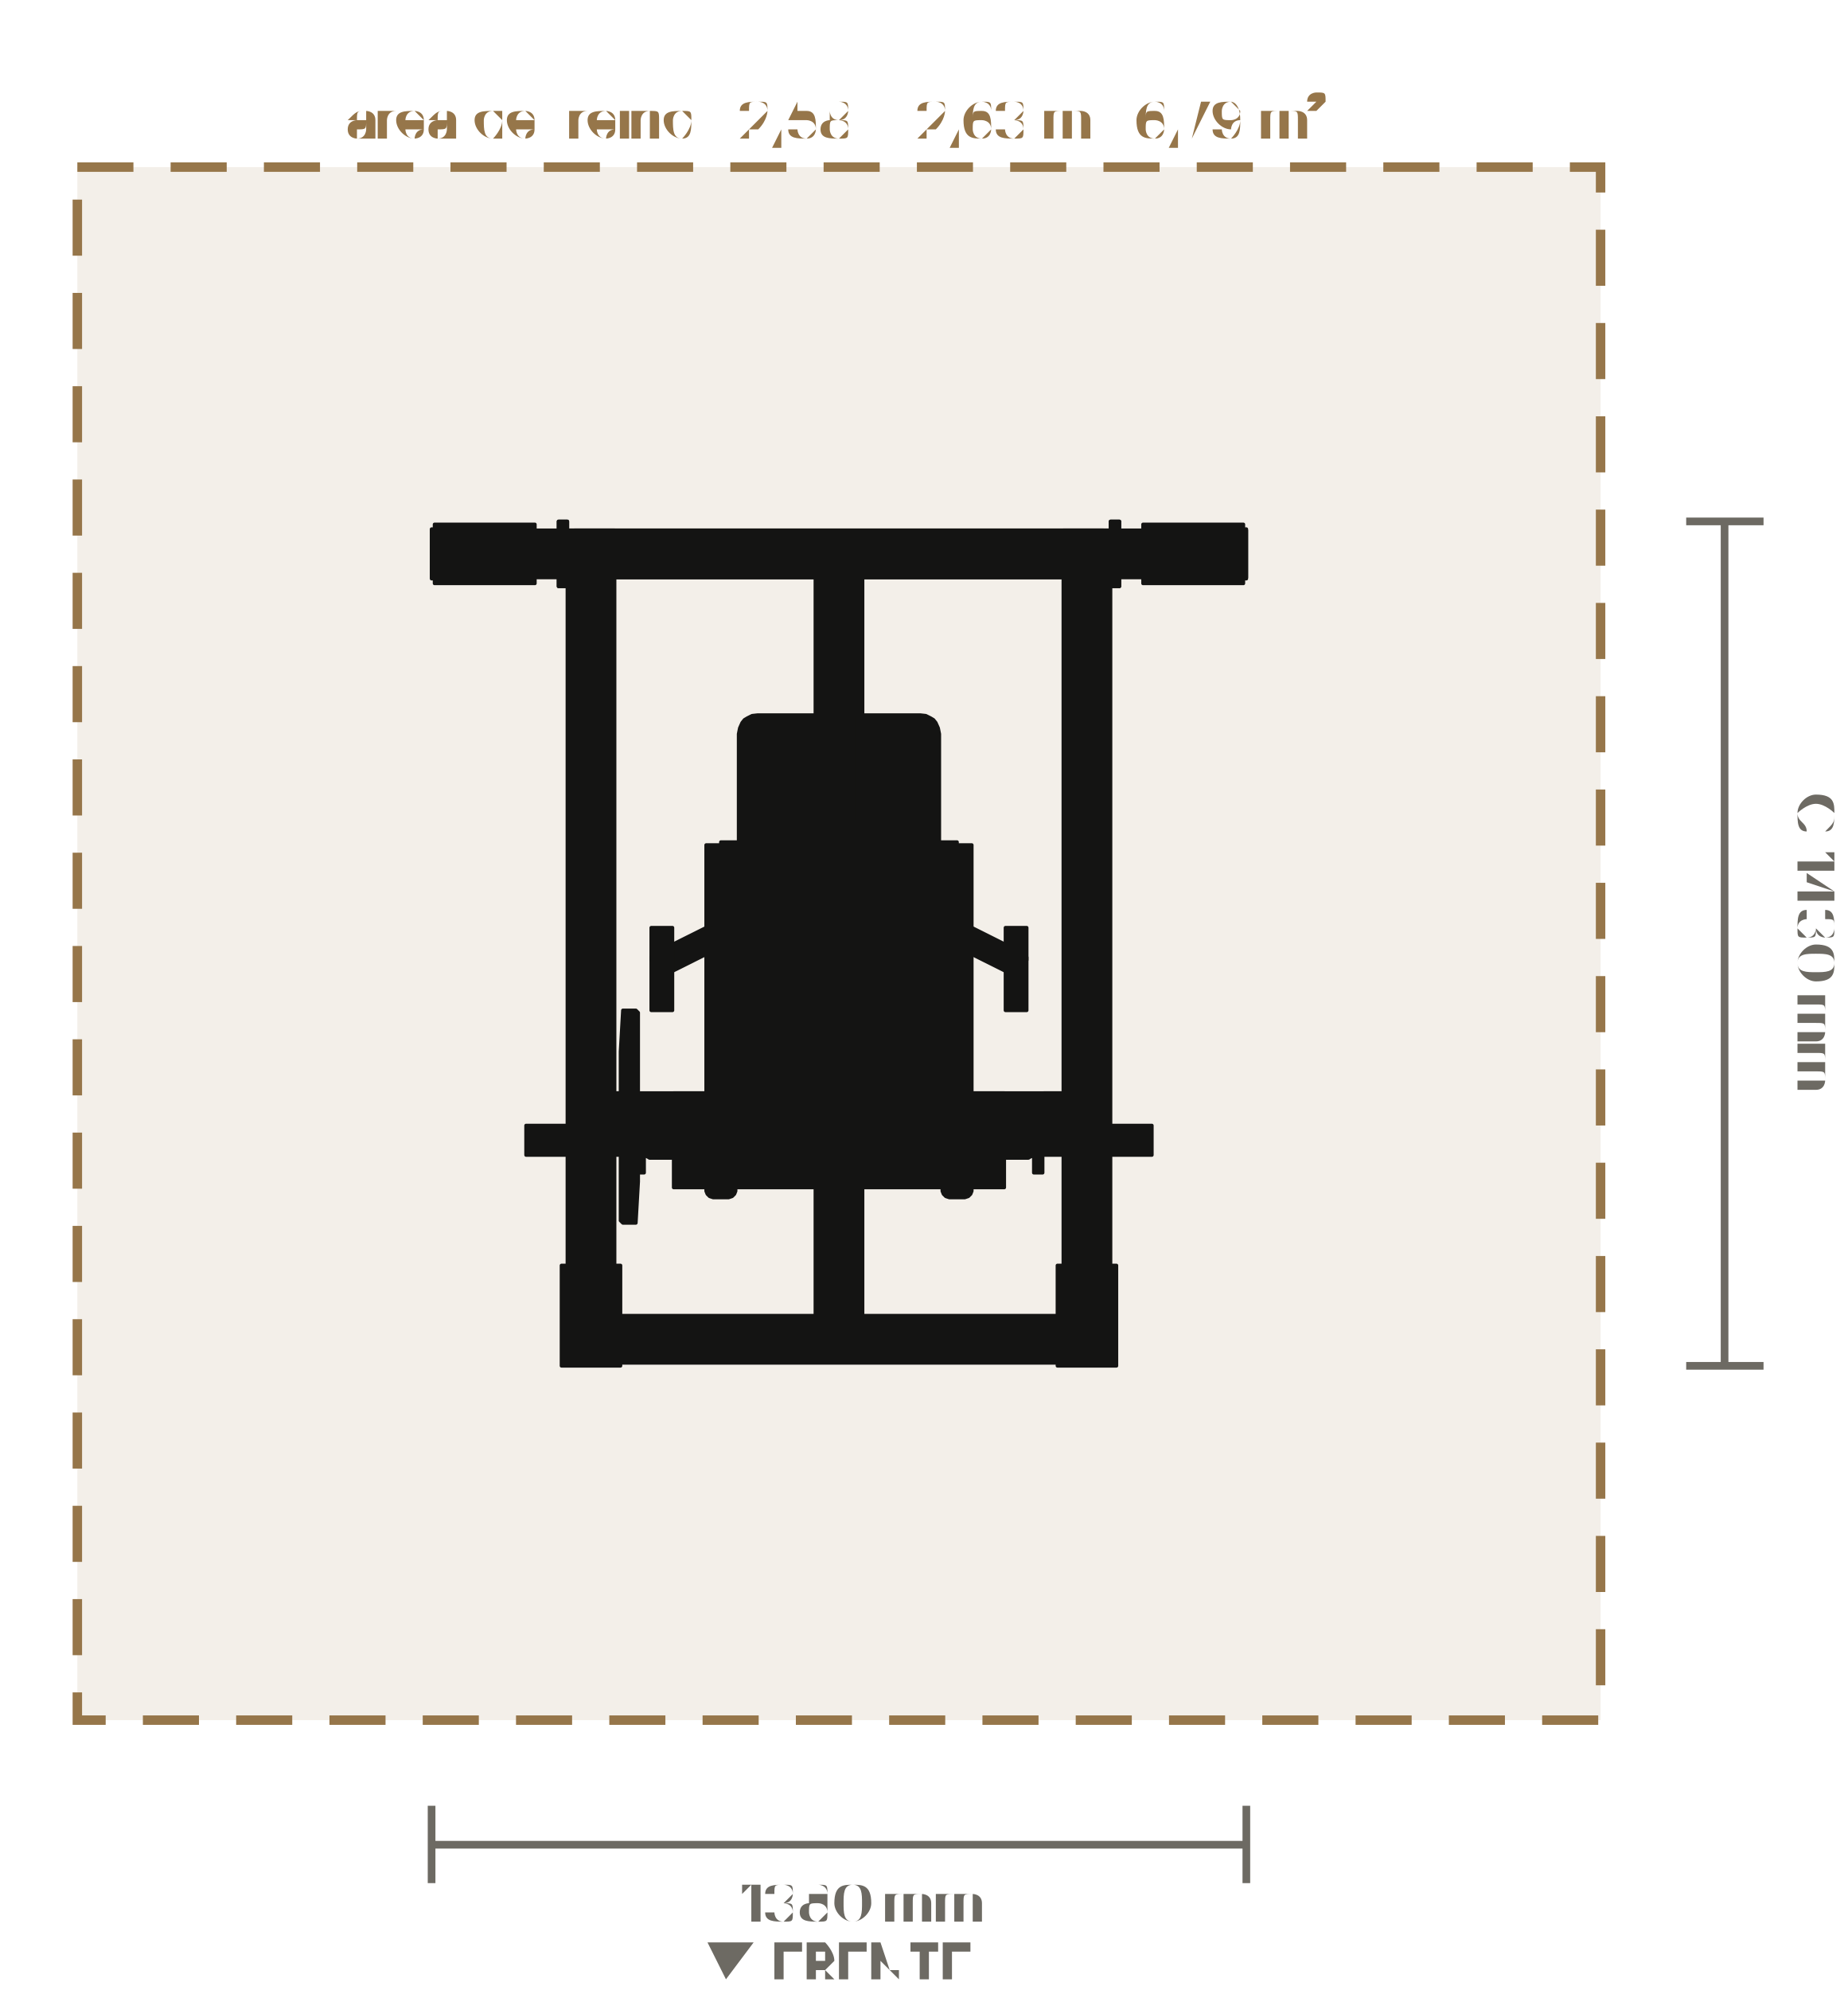
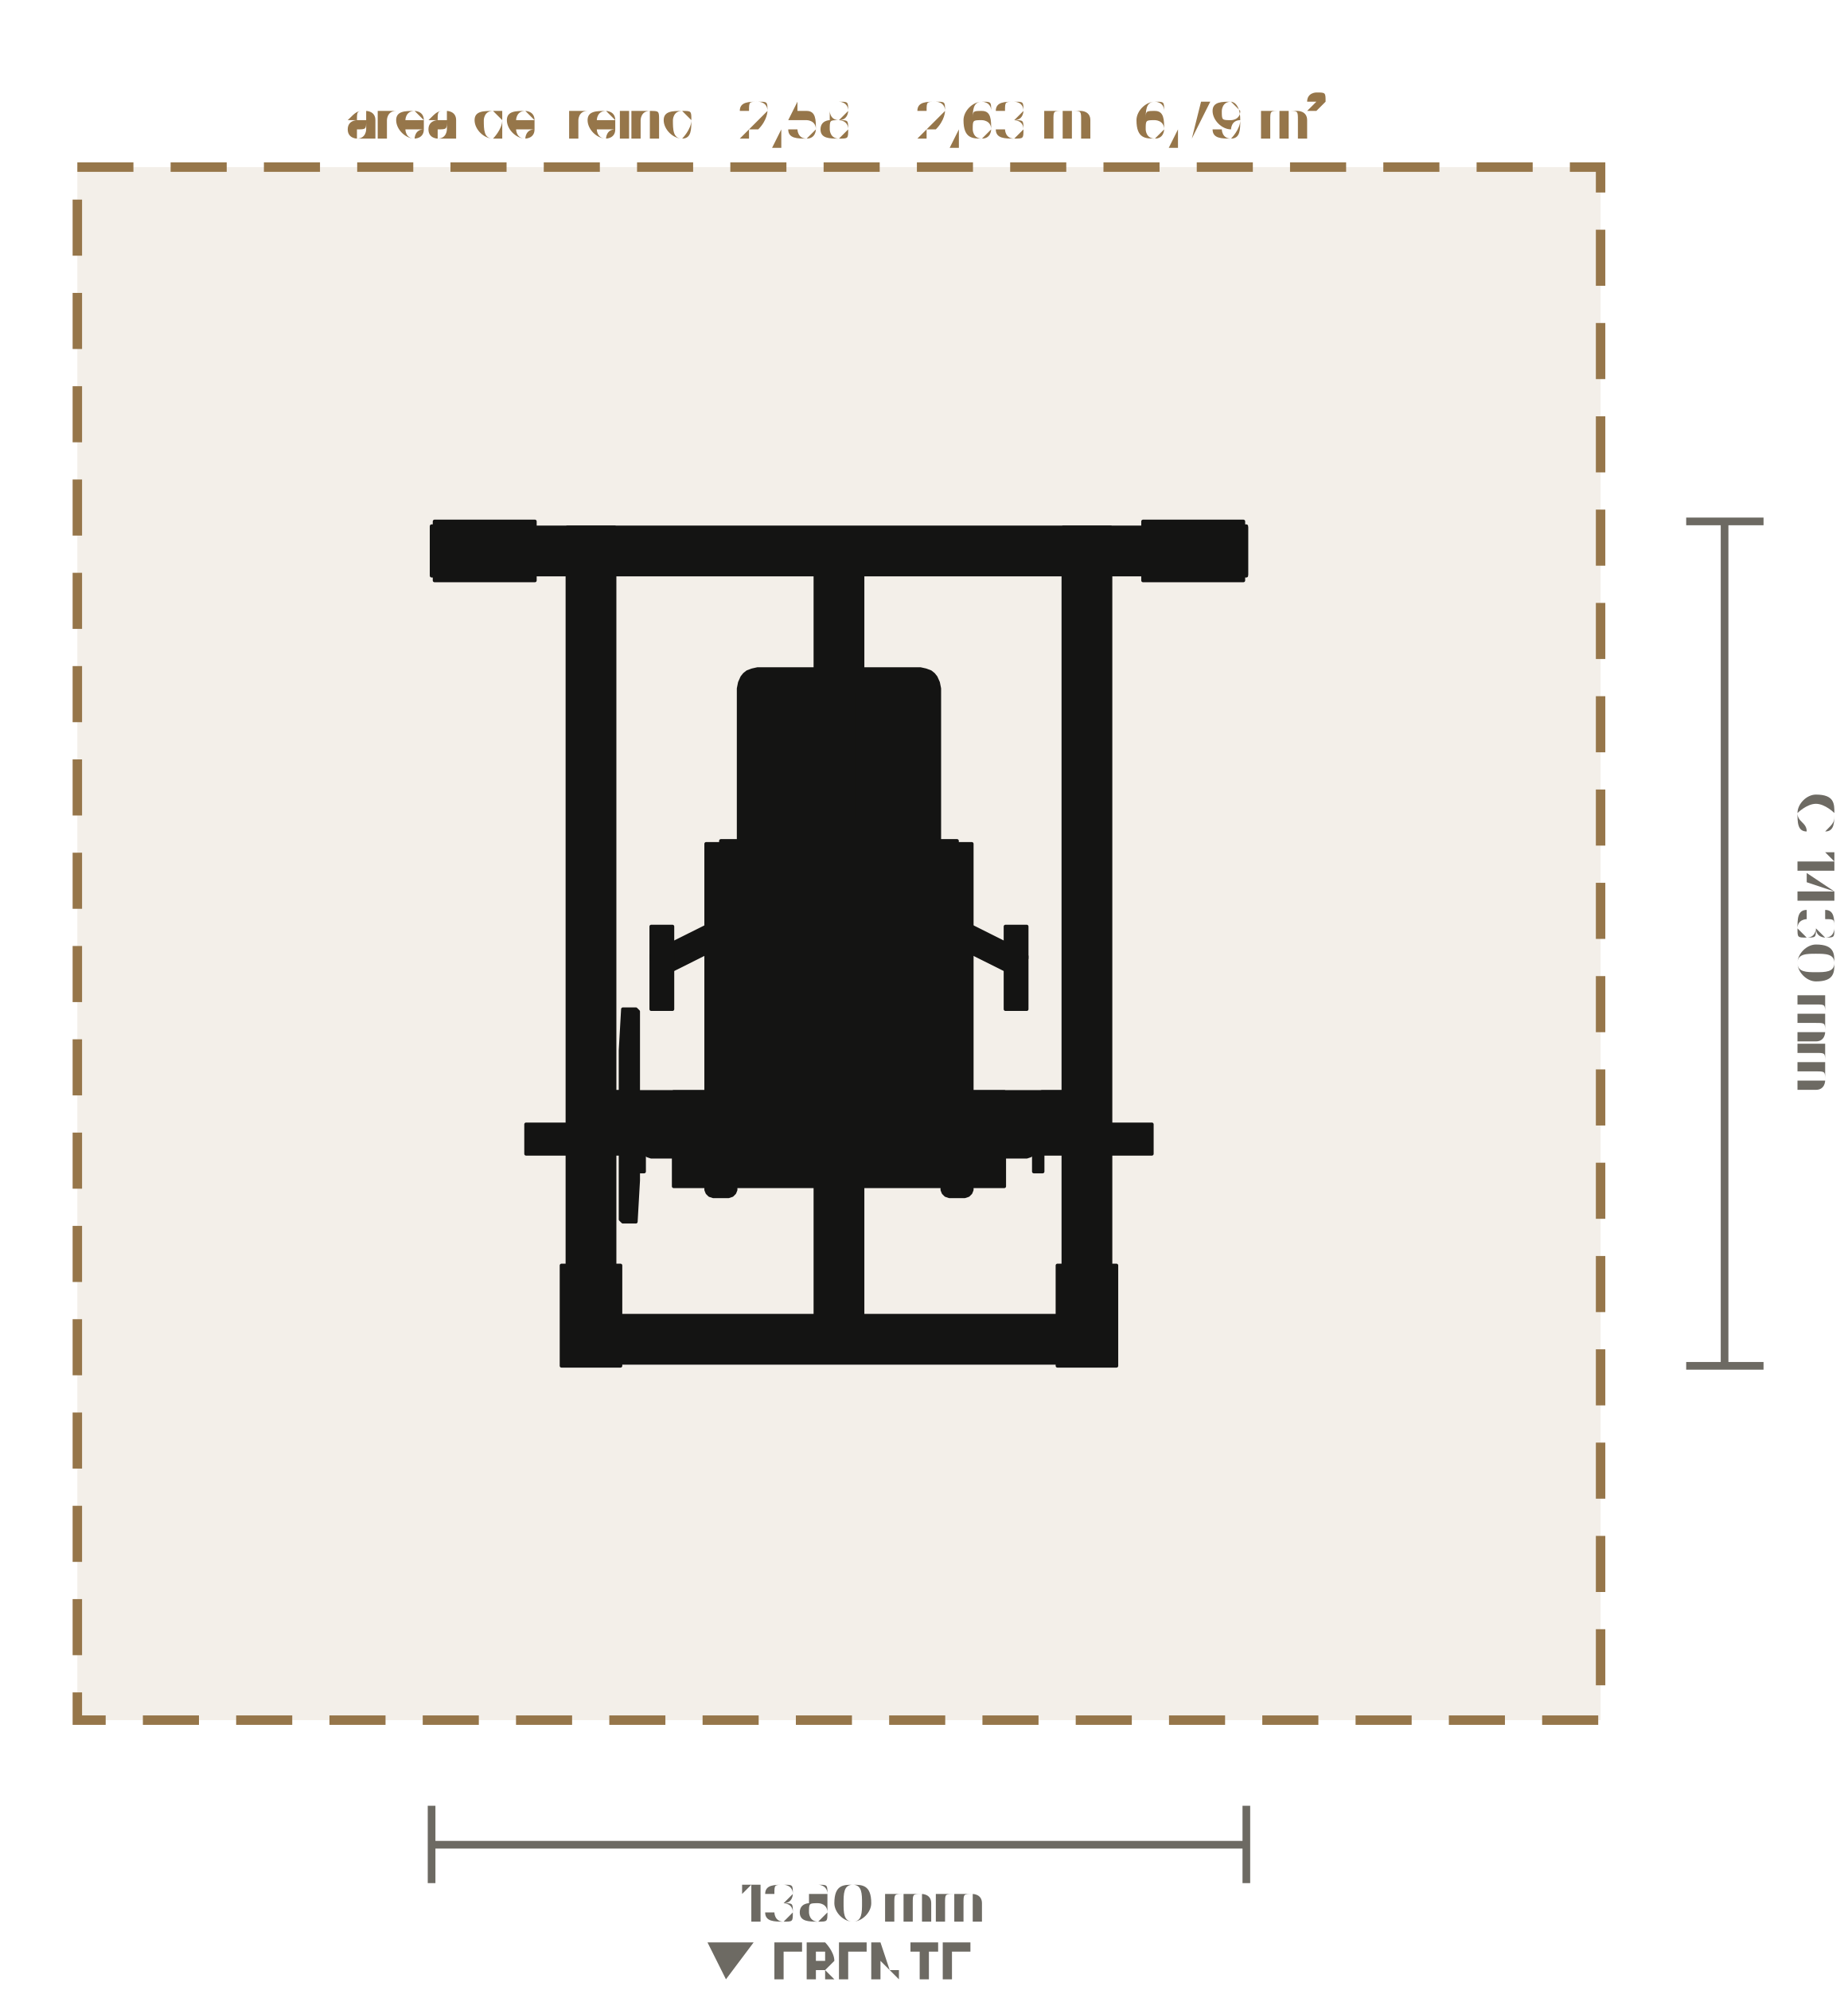
<svg xmlns="http://www.w3.org/2000/svg" viewBox="-1.421 -1.598 3.13 3.37" role="img" aria-label="Planta do Cadeira Extensora de Peso Livre (LD-A024): 1380 × 1430 mm, com 60 cm de área de treino em volta" data-equipment="LD-A024" data-unit="m">
  <rect class="eq-zone" x="-1.29" y="-1.315" width="2.58" height="2.63" style="fill:#96764a;fill-opacity:.12;stroke:#96764a;stroke-width:0.016;stroke-dasharray:0.095 0.063" />
-   <text class="eq-zone-label" x="0" y="-1.363" style="font-family:Barlow,Inter,Arial,sans-serif;font-size:0.09px;fill:#96764a;text-anchor:middle">área de treino · 2,58 × 2,63 m · 6,79 m²</text>
+   <text class="eq-zone-label" x="0" y="-1.362" style="font-family:Barlow,Inter,Arial,sans-serif;font-size:0.09px;fill:#96764a;text-anchor:middle">área de treino · 2,58 × 2,63 m · 6,79 m²</text>
  <g class="eq-parts">
-     <polygon class="eq-part" points="-0.46,-0.7 -0.38,-0.7 -0.38,0.71 -0.46,0.71" style="fill:#141413;stroke:#141413;stroke-width:0.006;stroke-linejoin:round" />
-     <polygon class="eq-part" points="-0.685,-0.71 -0.515,-0.71 -0.515,-0.61 -0.685,-0.61" style="fill:#141413;stroke:#141413;stroke-width:0.006;stroke-linejoin:round" />
-     <polygon class="eq-part" points="-0.666,-0.66 -0.666,-0.663 -0.664,-0.666 -0.663,-0.668 -0.66,-0.67 -0.658,-0.671 -0.655,-0.671 -0.652,-0.671 -0.649,-0.67 -0.647,-0.668 -0.645,-0.666 -0.644,-0.663 -0.644,-0.66 -0.644,-0.657 -0.645,-0.655 -0.647,-0.652 -0.649,-0.651 -0.652,-0.649 -0.655,-0.649 -0.658,-0.649 -0.66,-0.651 -0.663,-0.652 -0.664,-0.655 -0.666,-0.657" style="fill:#141413;stroke:#141413;stroke-width:0.006;stroke-linejoin:round" />
-     <polygon class="eq-part" points="-0.556,-0.66 -0.556,-0.663 -0.554,-0.666 -0.553,-0.668 -0.55,-0.67 -0.548,-0.671 -0.545,-0.671 -0.542,-0.671 -0.539,-0.67 -0.537,-0.668 -0.535,-0.666 -0.534,-0.663 -0.534,-0.66 -0.534,-0.657 -0.535,-0.655 -0.537,-0.652 -0.539,-0.651 -0.542,-0.649 -0.545,-0.649 -0.548,-0.649 -0.55,-0.651 -0.553,-0.652 -0.554,-0.655 -0.556,-0.657" style="fill:#141413;stroke:#141413;stroke-width:0.006;stroke-linejoin:round" />
+     <polygon class="eq-part" points="-0.46,-0.705 -0.38,-0.705 -0.38,0.71 -0.46,0.71" style="fill:#141413;stroke:#141413;stroke-width:0.006;stroke-linejoin:round" />
+     <polygon class="eq-part" points="-0.685,-0.715 -0.515,-0.715 -0.515,-0.615 -0.685,-0.615" style="fill:#141413;stroke:#141413;stroke-width:0.006;stroke-linejoin:round" />
+     <polygon class="eq-part" points="-0.666,-0.665 -0.666,-0.668 -0.664,-0.671 -0.663,-0.673 -0.66,-0.675 -0.658,-0.676 -0.655,-0.676 -0.652,-0.676 -0.649,-0.675 -0.647,-0.673 -0.645,-0.671 -0.644,-0.668 -0.644,-0.665 -0.644,-0.662 -0.645,-0.66 -0.647,-0.657 -0.649,-0.656 -0.652,-0.654 -0.655,-0.654 -0.658,-0.654 -0.66,-0.656 -0.663,-0.657 -0.664,-0.66 -0.666,-0.662" style="fill:#141413;stroke:#141413;stroke-width:0.006;stroke-linejoin:round" />
+     <polygon class="eq-part" points="-0.556,-0.665 -0.556,-0.668 -0.554,-0.671 -0.553,-0.673 -0.55,-0.675 -0.548,-0.676 -0.545,-0.676 -0.542,-0.676 -0.539,-0.675 -0.537,-0.673 -0.535,-0.671 -0.534,-0.668 -0.534,-0.665 -0.534,-0.662 -0.535,-0.66 -0.537,-0.657 -0.539,-0.656 -0.542,-0.654 -0.545,-0.654 -0.548,-0.654 -0.55,-0.656 -0.553,-0.657 -0.554,-0.66 -0.556,-0.662" style="fill:#141413;stroke:#141413;stroke-width:0.006;stroke-linejoin:round" />
    <polygon class="eq-part" points="-0.47,0.545 -0.37,0.545 -0.37,0.715 -0.47,0.715" style="fill:#141413;stroke:#141413;stroke-width:0.006;stroke-linejoin:round" />
    <polygon class="eq-part" points="-0.431,0.575 -0.431,0.572 -0.429,0.57 -0.428,0.567 -0.425,0.566 -0.423,0.565 -0.42,0.564 -0.417,0.565 -0.414,0.566 -0.412,0.567 -0.41,0.57 -0.409,0.572 -0.409,0.575 -0.409,0.578 -0.41,0.581 -0.412,0.583 -0.414,0.585 -0.417,0.586 -0.42,0.586 -0.423,0.586 -0.425,0.585 -0.428,0.583 -0.429,0.581 -0.431,0.578" style="fill:#141413;stroke:#141413;stroke-width:0.006;stroke-linejoin:round" />
    <polygon class="eq-part" points="-0.431,0.685 -0.431,0.682 -0.429,0.68 -0.428,0.677 -0.425,0.676 -0.423,0.674 -0.42,0.674 -0.417,0.674 -0.414,0.676 -0.412,0.677 -0.41,0.68 -0.409,0.682 -0.409,0.685 -0.409,0.688 -0.41,0.691 -0.412,0.693 -0.414,0.695 -0.417,0.696 -0.42,0.696 -0.423,0.696 -0.425,0.695 -0.428,0.693 -0.429,0.691 -0.431,0.688" style="fill:#141413;stroke:#141413;stroke-width:0.006;stroke-linejoin:round" />
-     <polygon class="eq-part" points="-0.69,-0.702 -0.678,-0.702 -0.678,-0.618 -0.69,-0.618" style="fill:#141413;stroke:#141413;stroke-width:0.006;stroke-linejoin:round" />
+     <polygon class="eq-part" points="-0.69,-0.707 -0.678,-0.707 -0.678,-0.623 -0.69,-0.623" style="fill:#141413;stroke:#141413;stroke-width:0.006;stroke-linejoin:round" />
    <polygon class="eq-part" points="-0.462,0.698 -0.378,0.698 -0.378,0.71 -0.462,0.71" style="fill:#141413;stroke:#141413;stroke-width:0.006;stroke-linejoin:round" />
-     <polygon class="eq-part" points="0.38,-0.7 0.46,-0.7 0.46,0.71 0.38,0.71" style="fill:#141413;stroke:#141413;stroke-width:0.006;stroke-linejoin:round" />
-     <polygon class="eq-part" points="0.515,-0.71 0.685,-0.71 0.685,-0.61 0.515,-0.61" style="fill:#141413;stroke:#141413;stroke-width:0.006;stroke-linejoin:round" />
-     <polygon class="eq-part" points="0.534,-0.66 0.534,-0.663 0.535,-0.666 0.537,-0.668 0.539,-0.67 0.542,-0.671 0.545,-0.671 0.548,-0.671 0.55,-0.67 0.553,-0.668 0.554,-0.666 0.556,-0.663 0.556,-0.66 0.556,-0.657 0.554,-0.655 0.553,-0.652 0.55,-0.651 0.548,-0.649 0.545,-0.649 0.542,-0.649 0.539,-0.651 0.537,-0.652 0.535,-0.655 0.534,-0.657" style="fill:#141413;stroke:#141413;stroke-width:0.006;stroke-linejoin:round" />
-     <polygon class="eq-part" points="0.644,-0.66 0.644,-0.663 0.645,-0.666 0.647,-0.668 0.649,-0.67 0.652,-0.671 0.655,-0.671 0.658,-0.671 0.66,-0.67 0.663,-0.668 0.664,-0.666 0.666,-0.663 0.666,-0.66 0.666,-0.657 0.664,-0.655 0.663,-0.652 0.66,-0.651 0.658,-0.649 0.655,-0.649 0.652,-0.649 0.649,-0.651 0.647,-0.652 0.645,-0.655 0.644,-0.657" style="fill:#141413;stroke:#141413;stroke-width:0.006;stroke-linejoin:round" />
+     <polygon class="eq-part" points="0.38,-0.705 0.46,-0.705 0.46,0.71 0.38,0.71" style="fill:#141413;stroke:#141413;stroke-width:0.006;stroke-linejoin:round" />
+     <polygon class="eq-part" points="0.515,-0.715 0.685,-0.715 0.685,-0.615 0.515,-0.615" style="fill:#141413;stroke:#141413;stroke-width:0.006;stroke-linejoin:round" />
+     <polygon class="eq-part" points="0.534,-0.665 0.534,-0.668 0.535,-0.671 0.537,-0.673 0.539,-0.675 0.542,-0.676 0.545,-0.676 0.548,-0.676 0.55,-0.675 0.553,-0.673 0.554,-0.671 0.556,-0.668 0.556,-0.665 0.556,-0.662 0.554,-0.66 0.553,-0.657 0.55,-0.656 0.548,-0.654 0.545,-0.654 0.542,-0.654 0.539,-0.656 0.537,-0.657 0.535,-0.66 0.534,-0.662" style="fill:#141413;stroke:#141413;stroke-width:0.006;stroke-linejoin:round" />
+     <polygon class="eq-part" points="0.644,-0.665 0.644,-0.668 0.645,-0.671 0.647,-0.673 0.649,-0.675 0.652,-0.676 0.655,-0.676 0.658,-0.676 0.66,-0.675 0.663,-0.673 0.664,-0.671 0.666,-0.668 0.666,-0.665 0.666,-0.662 0.664,-0.66 0.663,-0.657 0.66,-0.656 0.658,-0.654 0.655,-0.654 0.652,-0.654 0.649,-0.656 0.647,-0.657 0.645,-0.66 0.644,-0.662" style="fill:#141413;stroke:#141413;stroke-width:0.006;stroke-linejoin:round" />
    <polygon class="eq-part" points="0.37,0.545 0.47,0.545 0.47,0.715 0.37,0.715" style="fill:#141413;stroke:#141413;stroke-width:0.006;stroke-linejoin:round" />
    <polygon class="eq-part" points="0.409,0.575 0.409,0.572 0.41,0.57 0.412,0.567 0.414,0.566 0.417,0.565 0.42,0.564 0.423,0.565 0.425,0.566 0.428,0.567 0.429,0.57 0.431,0.572 0.431,0.575 0.431,0.578 0.429,0.581 0.428,0.583 0.425,0.585 0.423,0.586 0.42,0.586 0.417,0.586 0.414,0.585 0.412,0.583 0.41,0.581 0.409,0.578" style="fill:#141413;stroke:#141413;stroke-width:0.006;stroke-linejoin:round" />
    <polygon class="eq-part" points="0.409,0.685 0.409,0.682 0.41,0.68 0.412,0.677 0.414,0.676 0.417,0.674 0.42,0.674 0.423,0.674 0.425,0.676 0.428,0.677 0.429,0.68 0.431,0.682 0.431,0.685 0.431,0.688 0.429,0.691 0.428,0.693 0.425,0.695 0.423,0.696 0.42,0.696 0.417,0.696 0.414,0.695 0.412,0.693 0.41,0.691 0.409,0.688" style="fill:#141413;stroke:#141413;stroke-width:0.006;stroke-linejoin:round" />
-     <polygon class="eq-part" points="0.678,-0.702 0.69,-0.702 0.69,-0.618 0.678,-0.618" style="fill:#141413;stroke:#141413;stroke-width:0.006;stroke-linejoin:round" />
+     <polygon class="eq-part" points="0.678,-0.707 0.69,-0.707 0.69,-0.623 0.678,-0.623" style="fill:#141413;stroke:#141413;stroke-width:0.006;stroke-linejoin:round" />
    <polygon class="eq-part" points="0.378,0.698 0.462,0.698 0.462,0.71 0.378,0.71" style="fill:#141413;stroke:#141413;stroke-width:0.006;stroke-linejoin:round" />
-     <polygon class="eq-part" points="-0.69,-0.7 0.69,-0.7 0.69,-0.62 -0.69,-0.62" style="fill:#141413;stroke:#141413;stroke-width:0.006;stroke-linejoin:round" />
+     <polygon class="eq-part" points="-0.69,-0.705 0.69,-0.705 0.69,-0.625 -0.69,-0.625" style="fill:#141413;stroke:#141413;stroke-width:0.006;stroke-linejoin:round" />
    <polygon class="eq-part" points="-0.42,0.63 0.42,0.63 0.42,0.71 -0.42,0.71" style="fill:#141413;stroke:#141413;stroke-width:0.006;stroke-linejoin:round" />
-     <polygon class="eq-part" points="-0.04,-0.66 0.04,-0.66 0.04,0.67 -0.04,0.67" style="fill:#141413;stroke:#141413;stroke-width:0.006;stroke-linejoin:round" />
-     <polygon class="eq-part" points="-0.035,0.03 -0.035,0.027 -0.033,0.024 -0.032,0.022 -0.029,0.02 -0.026,0.019 -0.023,0.018 0.023,0.018 0.026,0.019 0.029,0.02 0.032,0.022 0.033,0.024 0.035,0.027 0.035,0.03 0.035,0.076 0.035,0.079 0.033,0.082 0.032,0.085 0.029,0.087 0.026,0.088 0.023,0.088 -0.023,0.088 -0.026,0.088 -0.029,0.087 -0.032,0.085 -0.033,0.082 -0.035,0.079 -0.035,0.076" style="fill:#141413;stroke:#141413;stroke-width:0.006;stroke-linejoin:round" />
-     <polygon class="eq-part" points="0.035,0.031 0.047,0.031 0.047,0.076 0.035,0.076" style="fill:#141413;stroke:#141413;stroke-width:0.006;stroke-linejoin:round" />
-     <polygon class="eq-part" points="0.033,0.053 0.033,0.051 0.033,0.05 0.033,0.048 0.034,0.047 0.034,0.046 0.035,0.046 0.115,0.046 0.116,0.046 0.116,0.047 0.117,0.048 0.117,0.05 0.117,0.051 0.117,0.053 0.117,0.055 0.117,0.057 0.117,0.058 0.116,0.059 0.116,0.06 0.115,0.06 0.035,0.06 0.034,0.06 0.034,0.059 0.033,0.058 0.033,0.057 0.033,0.055" style="fill:#141413;stroke:#141413;stroke-width:0.006;stroke-linejoin:round" />
-     <polygon class="eq-part" points="-0.22,-0.135 -0.218,-0.145 -0.215,-0.152 -0.21,-0.157 -0.206,-0.161 -0.198,-0.165 -0.188,-0.167 0.188,-0.167 0.198,-0.165 0.206,-0.161 0.21,-0.157 0.215,-0.152 0.218,-0.145 0.22,-0.135 0.22,0.241 0.218,0.251 0.215,0.259 0.21,0.264 0.206,0.268 0.198,0.272 0.188,0.273 -0.188,0.273 -0.198,0.272 -0.206,0.268 -0.21,0.264 -0.215,0.259 -0.218,0.251 -0.22,0.241" style="fill:#141413;stroke:#141413;stroke-width:0.006;stroke-linejoin:round" />
-     <polygon class="eq-part" points="-0.17,-0.355 -0.168,-0.365 -0.164,-0.374 -0.16,-0.379 -0.155,-0.382 -0.147,-0.386 -0.138,-0.387 0.138,-0.387 0.147,-0.386 0.155,-0.382 0.16,-0.379 0.164,-0.374 0.168,-0.365 0.17,-0.355 0.17,-0.167 0.168,-0.158 0.164,-0.148 0.16,-0.144 0.155,-0.14 0.147,-0.137 0.138,-0.135 -0.138,-0.135 -0.147,-0.137 -0.155,-0.14 -0.16,-0.144 -0.164,-0.148 -0.168,-0.158 -0.17,-0.167" style="fill:#141413;stroke:#141413;stroke-width:0.006;stroke-linejoin:round" />
-     <polygon class="eq-part" points="-0.03,-0.386 -0.028,-0.392 -0.024,-0.396 -0.018,-0.398 0.018,-0.398 0.024,-0.396 0.028,-0.392 0.03,-0.386 0.03,-0.209 0.028,-0.203 0.024,-0.198 0.018,-0.197 -0.018,-0.197 -0.024,-0.198 -0.028,-0.203 -0.03,-0.209" style="fill:#141413;stroke:#141413;stroke-width:0.006;stroke-linejoin:round" />
-     <polygon class="eq-part" points="-0.225,-0.167 -0.175,-0.167 -0.175,0.419 -0.177,0.424 -0.181,0.428 -0.187,0.43 -0.213,0.43 -0.219,0.428 -0.223,0.424 -0.225,0.419" style="fill:#141413;stroke:#141413;stroke-width:0.006;stroke-linejoin:round" />
-     <polygon class="eq-part" points="0.175,-0.167 0.225,-0.167 0.225,0.419 0.223,0.424 0.219,0.428 0.213,0.43 0.187,0.43 0.181,0.428 0.177,0.424 0.175,0.419" style="fill:#141413;stroke:#141413;stroke-width:0.006;stroke-linejoin:round" />
-     <polygon class="eq-part" points="-0.2,-0.172 0.2,-0.172 0.2,-0.122 -0.2,-0.122" style="fill:#141413;stroke:#141413;stroke-width:0.006;stroke-linejoin:round" />
-     <polygon class="eq-part" points="-0.318,0.025 -0.318,0.023 -0.317,0.021 -0.317,0.019 -0.315,0.018 -0.203,-0.038 -0.201,-0.038 -0.199,-0.038 -0.197,-0.037 -0.196,-0.036 -0.194,-0.034 -0.193,-0.032 -0.183,-0.013 -0.182,-0.011 -0.182,-0.009 -0.182,-0.006 -0.183,-0.005 -0.183,-0.003 -0.185,-0.002 -0.297,0.054 -0.299,0.055 -0.301,0.054 -0.303,0.054 -0.304,0.052 -0.306,0.051 -0.307,0.049 -0.317,0.03 -0.318,0.028" style="fill:#141413;stroke:#141413;stroke-width:0.006;stroke-linejoin:round" />
-     <polygon class="eq-part" points="-0.318,-0.027 -0.282,-0.027 -0.282,0.113 -0.318,0.113" style="fill:#141413;stroke:#141413;stroke-width:0.006;stroke-linejoin:round" />
-     <polygon class="eq-part" points="0.182,-0.009 0.182,-0.011 0.183,-0.013 0.193,-0.032 0.194,-0.034 0.196,-0.036 0.197,-0.037 0.199,-0.038 0.201,-0.038 0.203,-0.038 0.315,0.018 0.317,0.019 0.317,0.021 0.318,0.023 0.318,0.025 0.318,0.028 0.317,0.03 0.307,0.049 0.306,0.051 0.304,0.052 0.303,0.054 0.301,0.054 0.299,0.055 0.297,0.054 0.185,-0.002 0.183,-0.003 0.183,-0.005 0.182,-0.006" style="fill:#141413;stroke:#141413;stroke-width:0.006;stroke-linejoin:round" />
-     <polygon class="eq-part" points="0.282,-0.027 0.318,-0.027 0.318,0.113 0.282,0.113" style="fill:#141413;stroke:#141413;stroke-width:0.006;stroke-linejoin:round" />
-     <polygon class="eq-part" points="-0.04,0.253 0.04,0.253 0.04,0.333 -0.04,0.333" style="fill:#141413;stroke:#141413;stroke-width:0.006;stroke-linejoin:round" />
-     <polygon class="eq-part" points="-0.37,0.183 -0.366,0.113 -0.344,0.113 -0.34,0.117 -0.34,0.403 -0.344,0.473 -0.366,0.473 -0.37,0.469" style="fill:#141413;stroke:#141413;stroke-width:0.006;stroke-linejoin:round" />
-     <polygon class="eq-part" points="0.27,0.275 0.27,0.272 0.272,0.269 0.274,0.267 0.276,0.265 0.279,0.264 0.282,0.263 0.318,0.263 0.321,0.264 0.324,0.265 0.327,0.267 0.328,0.269 0.33,0.272 0.33,0.275 0.33,0.351 0.33,0.354 0.328,0.357 0.327,0.36 0.324,0.361 0.321,0.363 0.318,0.363 0.282,0.363 0.279,0.363 0.276,0.361 0.274,0.36 0.272,0.357 0.27,0.354 0.27,0.351" style="fill:#141413;stroke:#141413;stroke-width:0.006;stroke-linejoin:round" />
-     <polygon class="eq-part" points="0.33,0.278 0.345,0.278 0.345,0.388 0.33,0.388" style="fill:#141413;stroke:#141413;stroke-width:0.006;stroke-linejoin:round" />
-     <polygon class="eq-part" points="0.345,0.308 0.53,0.308 0.53,0.358 0.345,0.358" style="fill:#141413;stroke:#141413;stroke-width:0.006;stroke-linejoin:round" />
-     <polygon class="eq-part" points="-0.33,0.275 -0.33,0.272 -0.328,0.269 -0.327,0.267 -0.324,0.265 -0.321,0.264 -0.318,0.263 -0.282,0.263 -0.279,0.264 -0.276,0.265 -0.274,0.267 -0.272,0.269 -0.27,0.272 -0.27,0.275 -0.27,0.351 -0.27,0.354 -0.272,0.357 -0.274,0.36 -0.276,0.361 -0.279,0.363 -0.282,0.363 -0.318,0.363 -0.321,0.363 -0.324,0.361 -0.327,0.36 -0.328,0.357 -0.33,0.354 -0.33,0.351" style="fill:#141413;stroke:#141413;stroke-width:0.006;stroke-linejoin:round" />
-     <polygon class="eq-part" points="-0.345,0.278 -0.33,0.278 -0.33,0.388 -0.345,0.388" style="fill:#141413;stroke:#141413;stroke-width:0.006;stroke-linejoin:round" />
-     <polygon class="eq-part" points="-0.53,0.308 -0.345,0.308 -0.345,0.358 -0.53,0.358" style="fill:#141413;stroke:#141413;stroke-width:0.006;stroke-linejoin:round" />
-     <polygon class="eq-part" points="-0.28,0.253 0.28,0.253 0.28,0.413 -0.28,0.413" style="fill:#141413;stroke:#141413;stroke-width:0.006;stroke-linejoin:round" />
-     <polygon class="eq-part" points="0.335,0.265 0.335,0.262 0.337,0.259 0.339,0.257 0.341,0.255 0.344,0.254 0.347,0.253 0.403,0.253 0.406,0.254 0.409,0.255 0.411,0.257 0.413,0.259 0.415,0.262 0.415,0.265 0.415,0.321 0.415,0.324 0.413,0.327 0.411,0.33 0.409,0.332 0.406,0.333 0.403,0.333 0.347,0.333 0.344,0.333 0.341,0.332 0.339,0.33 0.337,0.327 0.335,0.324 0.335,0.321" style="fill:#141413;stroke:#141413;stroke-width:0.006;stroke-linejoin:round" />
-     <polygon class="eq-part" points="-0.415,0.265 -0.415,0.262 -0.413,0.259 -0.411,0.257 -0.409,0.255 -0.406,0.254 -0.403,0.253 -0.347,0.253 -0.344,0.254 -0.341,0.255 -0.339,0.257 -0.337,0.259 -0.335,0.262 -0.335,0.265 -0.335,0.321 -0.335,0.324 -0.337,0.327 -0.339,0.33 -0.341,0.332 -0.344,0.333 -0.347,0.333 -0.403,0.333 -0.406,0.333 -0.409,0.332 -0.411,0.33 -0.413,0.327 -0.415,0.324 -0.415,0.321" style="fill:#141413;stroke:#141413;stroke-width:0.006;stroke-linejoin:round" />
-     <polygon class="eq-part" points="-0.42,0.253 0.42,0.253 0.42,0.333 -0.42,0.333" style="fill:#141413;stroke:#141413;stroke-width:0.006;stroke-linejoin:round" />
-     <polygon class="eq-part" points="0.415,0.213 0.427,0.213 0.427,0.373 0.415,0.373" style="fill:#141413;stroke:#141413;stroke-width:0.006;stroke-linejoin:round" />
-     <polygon class="eq-part" points="0.427,0.232 0.435,0.232 0.435,0.254 0.427,0.254" style="fill:#141413;stroke:#141413;stroke-width:0.006;stroke-linejoin:round" />
-     <polygon class="eq-part" points="0.427,0.332 0.435,0.332 0.435,0.354 0.427,0.354" style="fill:#141413;stroke:#141413;stroke-width:0.006;stroke-linejoin:round" />
-     <polygon class="eq-part" points="-0.427,0.213 -0.415,0.213 -0.415,0.373 -0.427,0.373" style="fill:#141413;stroke:#141413;stroke-width:0.006;stroke-linejoin:round" />
-     <polygon class="eq-part" points="-0.435,0.232 -0.427,0.232 -0.427,0.254 -0.435,0.254" style="fill:#141413;stroke:#141413;stroke-width:0.006;stroke-linejoin:round" />
-     <polygon class="eq-part" points="-0.435,0.332 -0.427,0.332 -0.427,0.354 -0.435,0.354" style="fill:#141413;stroke:#141413;stroke-width:0.006;stroke-linejoin:round" />
-     <polygon class="eq-part" points="-0.46,-0.688 -0.458,-0.694 -0.454,-0.699 -0.448,-0.7 0.448,-0.7 0.454,-0.699 0.458,-0.694 0.46,-0.688 0.46,-0.632 0.458,-0.626 0.454,-0.622 0.448,-0.62 -0.448,-0.62 -0.454,-0.622 -0.458,-0.626 -0.46,-0.632" style="fill:#141413;stroke:#141413;stroke-width:0.006;stroke-linejoin:round" />
-     <polygon class="eq-part" points="0.395,-0.672 0.395,-0.675 0.397,-0.677 0.399,-0.679 0.401,-0.681 0.404,-0.682 0.407,-0.683 0.433,-0.683 0.436,-0.682 0.439,-0.681 0.442,-0.679 0.443,-0.677 0.445,-0.675 0.445,-0.672 0.445,-0.248 0.445,-0.246 0.443,-0.243 0.442,-0.241 0.439,-0.239 0.436,-0.238 0.433,-0.238 0.407,-0.238 0.404,-0.238 0.401,-0.239 0.399,-0.241 0.397,-0.243 0.395,-0.246 0.395,-0.248" style="fill:#141413;stroke:#141413;stroke-width:0.006;stroke-linejoin:round" />
-     <polygon class="eq-part" points="0.46,-0.715 0.475,-0.715 0.475,-0.605 0.46,-0.605" style="fill:#141413;stroke:#141413;stroke-width:0.006;stroke-linejoin:round" />
-     <polygon class="eq-part" points="0.475,-0.685 0.64,-0.685 0.64,-0.635 0.475,-0.635" style="fill:#141413;stroke:#141413;stroke-width:0.006;stroke-linejoin:round" />
-     <polygon class="eq-part" points="0.46,-0.715 0.475,-0.715 0.475,-0.605 0.46,-0.605" style="fill:#141413;stroke:#141413;stroke-width:0.006;stroke-linejoin:round" />
-     <polygon class="eq-part" points="0.475,-0.685 0.64,-0.685 0.64,-0.635 0.475,-0.635" style="fill:#141413;stroke:#141413;stroke-width:0.006;stroke-linejoin:round" />
-     <polygon class="eq-part" points="-0.445,-0.672 -0.445,-0.675 -0.443,-0.677 -0.442,-0.679 -0.439,-0.681 -0.436,-0.682 -0.433,-0.683 -0.407,-0.683 -0.404,-0.682 -0.401,-0.681 -0.399,-0.679 -0.397,-0.677 -0.395,-0.675 -0.395,-0.672 -0.395,-0.248 -0.395,-0.246 -0.397,-0.243 -0.399,-0.241 -0.401,-0.239 -0.404,-0.238 -0.407,-0.238 -0.433,-0.238 -0.436,-0.238 -0.439,-0.239 -0.442,-0.241 -0.443,-0.243 -0.445,-0.246 -0.445,-0.248" style="fill:#141413;stroke:#141413;stroke-width:0.006;stroke-linejoin:round" />
-     <polygon class="eq-part" points="-0.475,-0.715 -0.46,-0.715 -0.46,-0.605 -0.475,-0.605" style="fill:#141413;stroke:#141413;stroke-width:0.006;stroke-linejoin:round" />
-     <polygon class="eq-part" points="-0.64,-0.685 -0.475,-0.685 -0.475,-0.635 -0.64,-0.635" style="fill:#141413;stroke:#141413;stroke-width:0.006;stroke-linejoin:round" />
-     <polygon class="eq-part" points="-0.475,-0.715 -0.46,-0.715 -0.46,-0.605 -0.475,-0.605" style="fill:#141413;stroke:#141413;stroke-width:0.006;stroke-linejoin:round" />
-     <polygon class="eq-part" points="-0.64,-0.685 -0.475,-0.685 -0.475,-0.635 -0.64,-0.635" style="fill:#141413;stroke:#141413;stroke-width:0.006;stroke-linejoin:round" />
+     <polygon class="eq-part" points="-0.04,-0.665 0.04,-0.665 0.04,0.67 -0.04,0.67" style="fill:#141413;stroke:#141413;stroke-width:0.006;stroke-linejoin:round" />
+     <polygon class="eq-part" points="-0.035,0.028 -0.035,0.025 -0.033,0.022 -0.032,0.019 -0.029,0.017 -0.026,0.016 -0.023,0.016 0.023,0.016 0.026,0.016 0.029,0.017 0.032,0.019 0.033,0.022 0.035,0.025 0.035,0.028 0.035,0.074 0.035,0.077 0.033,0.08 0.032,0.082 0.029,0.084 0.026,0.085 0.023,0.086 -0.023,0.086 -0.026,0.085 -0.029,0.084 -0.032,0.082 -0.033,0.08 -0.035,0.077 -0.035,0.074" style="fill:#141413;stroke:#141413;stroke-width:0.006;stroke-linejoin:round" />
+     <polygon class="eq-part" points="0.035,0.028 0.047,0.028 0.047,0.073 0.035,0.073" style="fill:#141413;stroke:#141413;stroke-width:0.006;stroke-linejoin:round" />
+     <polygon class="eq-part" points="0.033,0.051 0.033,0.049 0.033,0.047 0.033,0.046 0.034,0.045 0.034,0.044 0.035,0.044 0.115,0.044 0.116,0.044 0.116,0.045 0.117,0.046 0.117,0.047 0.117,0.049 0.117,0.051 0.117,0.053 0.117,0.054 0.117,0.056 0.116,0.057 0.116,0.058 0.115,0.058 0.035,0.058 0.034,0.058 0.034,0.057 0.033,0.056 0.033,0.054 0.033,0.053" style="fill:#141413;stroke:#141413;stroke-width:0.006;stroke-linejoin:round" />
+     <polygon class="eq-part" points="-0.22,-0.137 -0.218,-0.147 -0.215,-0.155 -0.21,-0.16 -0.206,-0.164 -0.198,-0.168 -0.188,-0.169 0.188,-0.169 0.198,-0.168 0.206,-0.164 0.21,-0.16 0.215,-0.155 0.218,-0.147 0.22,-0.137 0.22,0.238 0.218,0.249 0.215,0.256 0.21,0.261 0.206,0.265 0.198,0.269 0.188,0.271 -0.188,0.271 -0.198,0.269 -0.206,0.265 -0.21,0.261 -0.215,0.256 -0.218,0.249 -0.22,0.238" style="fill:#141413;stroke:#141413;stroke-width:0.006;stroke-linejoin:round" />
+     <polygon class="eq-part" points="-0.17,-0.432 -0.168,-0.442 -0.164,-0.451 -0.16,-0.456 -0.155,-0.46 -0.147,-0.463 -0.138,-0.465 0.138,-0.465 0.147,-0.463 0.155,-0.46 0.16,-0.456 0.164,-0.451 0.168,-0.442 0.17,-0.432 0.17,-0.17 0.168,-0.16 0.164,-0.151 0.16,-0.146 0.155,-0.142 0.147,-0.139 0.138,-0.137 -0.138,-0.137 -0.147,-0.139 -0.155,-0.142 -0.16,-0.146 -0.164,-0.151 -0.168,-0.16 -0.17,-0.17" style="fill:#141413;stroke:#141413;stroke-width:0.006;stroke-linejoin:round" />
+     <polygon class="eq-part" points="-0.03,-0.426 -0.028,-0.432 -0.024,-0.436 -0.018,-0.438 0.018,-0.438 0.024,-0.436 0.028,-0.432 0.03,-0.426 0.03,-0.211 0.028,-0.205 0.024,-0.201 0.018,-0.199 -0.018,-0.199 -0.024,-0.201 -0.028,-0.205 -0.03,-0.211" style="fill:#141413;stroke:#141413;stroke-width:0.006;stroke-linejoin:round" />
+     <polygon class="eq-part" points="-0.225,-0.169 -0.175,-0.169 -0.175,0.417 -0.177,0.422 -0.181,0.426 -0.187,0.428 -0.213,0.428 -0.219,0.426 -0.223,0.422 -0.225,0.417" style="fill:#141413;stroke:#141413;stroke-width:0.006;stroke-linejoin:round" />
+     <polygon class="eq-part" points="0.175,-0.169 0.225,-0.169 0.225,0.417 0.223,0.422 0.219,0.426 0.213,0.428 0.187,0.428 0.181,0.426 0.177,0.422 0.175,0.417" style="fill:#141413;stroke:#141413;stroke-width:0.006;stroke-linejoin:round" />
+     <polygon class="eq-part" points="-0.2,-0.174 0.2,-0.174 0.2,-0.124 -0.2,-0.124" style="fill:#141413;stroke:#141413;stroke-width:0.006;stroke-linejoin:round" />
+     <polygon class="eq-part" points="-0.318,0.023 -0.318,0.021 -0.317,0.019 -0.317,0.017 -0.315,0.016 -0.203,-0.04 -0.201,-0.041 -0.199,-0.041 -0.197,-0.04 -0.196,-0.038 -0.194,-0.037 -0.193,-0.035 -0.183,-0.016 -0.182,-0.013 -0.182,-0.011 -0.182,-0.009 -0.183,-0.007 -0.183,-0.005 -0.185,-0.004 -0.297,0.052 -0.299,0.052 -0.301,0.052 -0.303,0.051 -0.304,0.05 -0.306,0.048 -0.307,0.046 -0.317,0.028 -0.318,0.025" style="fill:#141413;stroke:#141413;stroke-width:0.006;stroke-linejoin:round" />
+     <polygon class="eq-part" points="-0.318,-0.029 -0.282,-0.029 -0.282,0.111 -0.318,0.111" style="fill:#141413;stroke:#141413;stroke-width:0.006;stroke-linejoin:round" />
+     <polygon class="eq-part" points="0.182,-0.011 0.182,-0.013 0.183,-0.016 0.193,-0.035 0.194,-0.037 0.196,-0.038 0.197,-0.04 0.199,-0.041 0.201,-0.041 0.203,-0.04 0.315,0.016 0.317,0.017 0.317,0.019 0.318,0.021 0.318,0.023 0.318,0.025 0.317,0.028 0.307,0.046 0.306,0.048 0.304,0.05 0.303,0.051 0.301,0.052 0.299,0.052 0.297,0.052 0.185,-0.004 0.183,-0.005 0.183,-0.007 0.182,-0.009" style="fill:#141413;stroke:#141413;stroke-width:0.006;stroke-linejoin:round" />
+     <polygon class="eq-part" points="0.282,-0.029 0.318,-0.029 0.318,0.111 0.282,0.111" style="fill:#141413;stroke:#141413;stroke-width:0.006;stroke-linejoin:round" />
+     <polygon class="eq-part" points="-0.04,0.251 0.04,0.251 0.04,0.331 -0.04,0.331" style="fill:#141413;stroke:#141413;stroke-width:0.006;stroke-linejoin:round" />
+     <polygon class="eq-part" points="-0.37,0.181 -0.366,0.111 -0.344,0.111 -0.34,0.115 -0.34,0.401 -0.344,0.471 -0.366,0.471 -0.37,0.467" style="fill:#141413;stroke:#141413;stroke-width:0.006;stroke-linejoin:round" />
+     <polygon class="eq-part" points="0.27,0.273 0.27,0.27 0.272,0.267 0.274,0.264 0.276,0.263 0.279,0.261 0.282,0.261 0.318,0.261 0.321,0.261 0.324,0.263 0.327,0.264 0.328,0.267 0.33,0.27 0.33,0.273 0.33,0.349 0.33,0.352 0.328,0.355 0.327,0.357 0.324,0.359 0.321,0.36 0.318,0.361 0.282,0.361 0.279,0.36 0.276,0.359 0.274,0.357 0.272,0.355 0.27,0.352 0.27,0.349" style="fill:#141413;stroke:#141413;stroke-width:0.006;stroke-linejoin:round" />
+     <polygon class="eq-part" points="0.33,0.276 0.345,0.276 0.345,0.386 0.33,0.386" style="fill:#141413;stroke:#141413;stroke-width:0.006;stroke-linejoin:round" />
+     <polygon class="eq-part" points="0.345,0.306 0.53,0.306 0.53,0.356 0.345,0.356" style="fill:#141413;stroke:#141413;stroke-width:0.006;stroke-linejoin:round" />
+     <polygon class="eq-part" points="-0.33,0.273 -0.33,0.27 -0.328,0.267 -0.327,0.264 -0.324,0.263 -0.321,0.261 -0.318,0.261 -0.282,0.261 -0.279,0.261 -0.276,0.263 -0.274,0.264 -0.272,0.267 -0.27,0.27 -0.27,0.273 -0.27,0.349 -0.27,0.352 -0.272,0.355 -0.274,0.357 -0.276,0.359 -0.279,0.36 -0.282,0.361 -0.318,0.361 -0.321,0.36 -0.324,0.359 -0.327,0.357 -0.328,0.355 -0.33,0.352 -0.33,0.349" style="fill:#141413;stroke:#141413;stroke-width:0.006;stroke-linejoin:round" />
+     <polygon class="eq-part" points="-0.345,0.276 -0.33,0.276 -0.33,0.386 -0.345,0.386" style="fill:#141413;stroke:#141413;stroke-width:0.006;stroke-linejoin:round" />
+     <polygon class="eq-part" points="-0.53,0.306 -0.345,0.306 -0.345,0.356 -0.53,0.356" style="fill:#141413;stroke:#141413;stroke-width:0.006;stroke-linejoin:round" />
+     <polygon class="eq-part" points="-0.28,0.251 0.28,0.251 0.28,0.411 -0.28,0.411" style="fill:#141413;stroke:#141413;stroke-width:0.006;stroke-linejoin:round" />
+     <polygon class="eq-part" points="0.335,0.263 0.335,0.26 0.337,0.257 0.339,0.254 0.341,0.252 0.344,0.251 0.347,0.251 0.403,0.251 0.406,0.251 0.409,0.252 0.411,0.254 0.413,0.257 0.415,0.26 0.415,0.263 0.415,0.319 0.415,0.322 0.413,0.325 0.411,0.327 0.409,0.329 0.406,0.33 0.403,0.331 0.347,0.331 0.344,0.33 0.341,0.329 0.339,0.327 0.337,0.325 0.335,0.322 0.335,0.319" style="fill:#141413;stroke:#141413;stroke-width:0.006;stroke-linejoin:round" />
+     <polygon class="eq-part" points="-0.415,0.263 -0.415,0.26 -0.413,0.257 -0.411,0.254 -0.409,0.252 -0.406,0.251 -0.403,0.251 -0.347,0.251 -0.344,0.251 -0.341,0.252 -0.339,0.254 -0.337,0.257 -0.335,0.26 -0.335,0.263 -0.335,0.319 -0.335,0.322 -0.337,0.325 -0.339,0.327 -0.341,0.329 -0.344,0.33 -0.347,0.331 -0.403,0.331 -0.406,0.33 -0.409,0.329 -0.411,0.327 -0.413,0.325 -0.415,0.322 -0.415,0.319" style="fill:#141413;stroke:#141413;stroke-width:0.006;stroke-linejoin:round" />
+     <polygon class="eq-part" points="-0.42,0.251 0.42,0.251 0.42,0.331 -0.42,0.331" style="fill:#141413;stroke:#141413;stroke-width:0.006;stroke-linejoin:round" />
+     <polygon class="eq-part" points="0.415,0.211 0.427,0.211 0.427,0.371 0.415,0.371" style="fill:#141413;stroke:#141413;stroke-width:0.006;stroke-linejoin:round" />
+     <polygon class="eq-part" points="0.427,0.23 0.435,0.23 0.435,0.252 0.427,0.252" style="fill:#141413;stroke:#141413;stroke-width:0.006;stroke-linejoin:round" />
+     <polygon class="eq-part" points="0.427,0.33 0.435,0.33 0.435,0.352 0.427,0.352" style="fill:#141413;stroke:#141413;stroke-width:0.006;stroke-linejoin:round" />
+     <polygon class="eq-part" points="-0.427,0.211 -0.415,0.211 -0.415,0.371 -0.427,0.371" style="fill:#141413;stroke:#141413;stroke-width:0.006;stroke-linejoin:round" />
+     <polygon class="eq-part" points="-0.435,0.23 -0.427,0.23 -0.427,0.252 -0.435,0.252" style="fill:#141413;stroke:#141413;stroke-width:0.006;stroke-linejoin:round" />
+     <polygon class="eq-part" points="-0.435,0.33 -0.427,0.33 -0.427,0.352 -0.435,0.352" style="fill:#141413;stroke:#141413;stroke-width:0.006;stroke-linejoin:round" />
  </g>
  <line class="eq-dim" x1="-0.69" y1="1.526" x2="0.69" y2="1.526" style="stroke:#6d6a63;stroke-width:0.013" />
  <line class="eq-dim" x1="-0.69" y1="1.46" x2="-0.69" y2="1.591" style="stroke:#6d6a63;stroke-width:0.013" />
  <line class="eq-dim" x1="0.69" y1="1.46" x2="0.69" y2="1.591" style="stroke:#6d6a63;stroke-width:0.013" />
  <text class="eq-text" x="0" y="1.658" style="font-family:Barlow,Inter,Arial,sans-serif;font-size:0.095px;fill:#6d6a63;text-anchor:middle">L 1380 mm</text>
  <line class="eq-dim" x1="1.5" y1="-0.715" x2="1.5" y2="0.715" style="stroke:#6d6a63;stroke-width:0.013" />
  <line class="eq-dim" x1="1.435" y1="-0.715" x2="1.566" y2="-0.715" style="stroke:#6d6a63;stroke-width:0.013" />
  <line class="eq-dim" x1="1.435" y1="0.715" x2="1.566" y2="0.715" style="stroke:#6d6a63;stroke-width:0.013" />
  <text class="eq-text" x="1.623" y="0" transform="rotate(90 1.6235 0)" style="font-family:Barlow,Inter,Arial,sans-serif;font-size:0.095px;fill:#6d6a63;text-anchor:middle">C 1430 mm</text>
  <text class="eq-text" x="0" y="1.753" style="font-family:Barlow,Inter,Arial,sans-serif;font-size:0.095px;fill:#6d6a63;text-anchor:middle;font-size:0.076px;letter-spacing:.1em">▼ FRENTE</text>
</svg>
